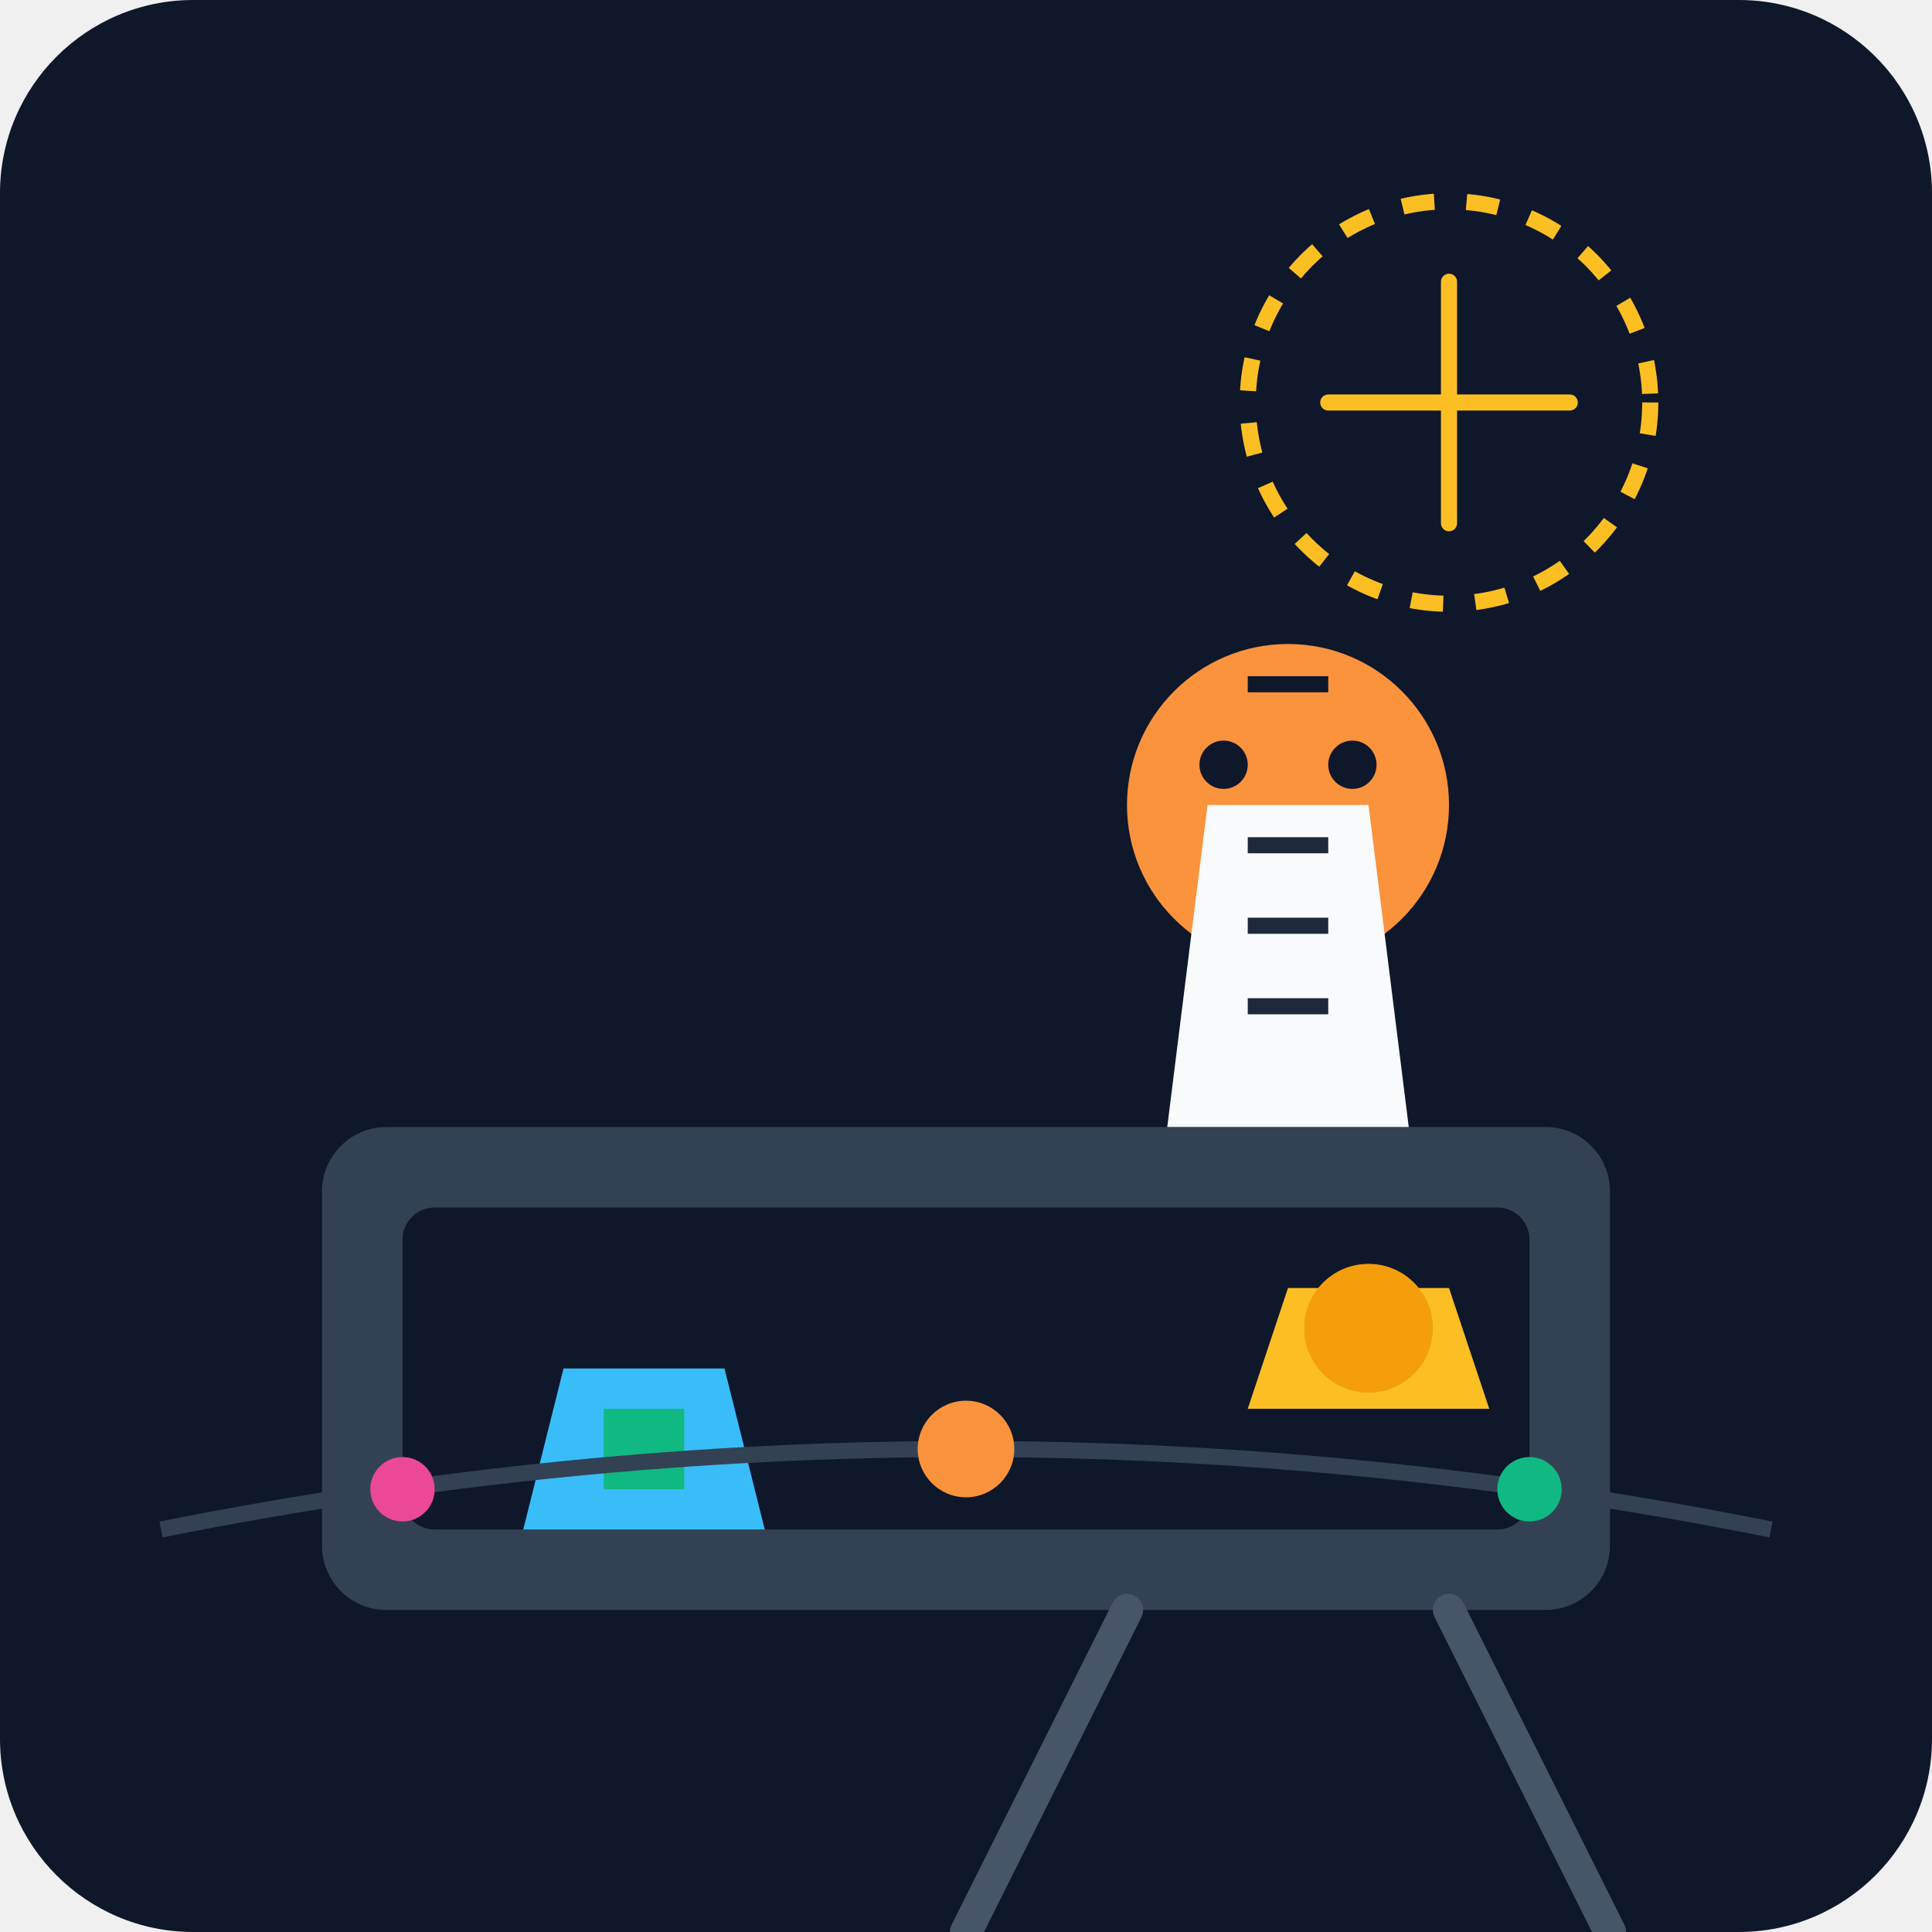
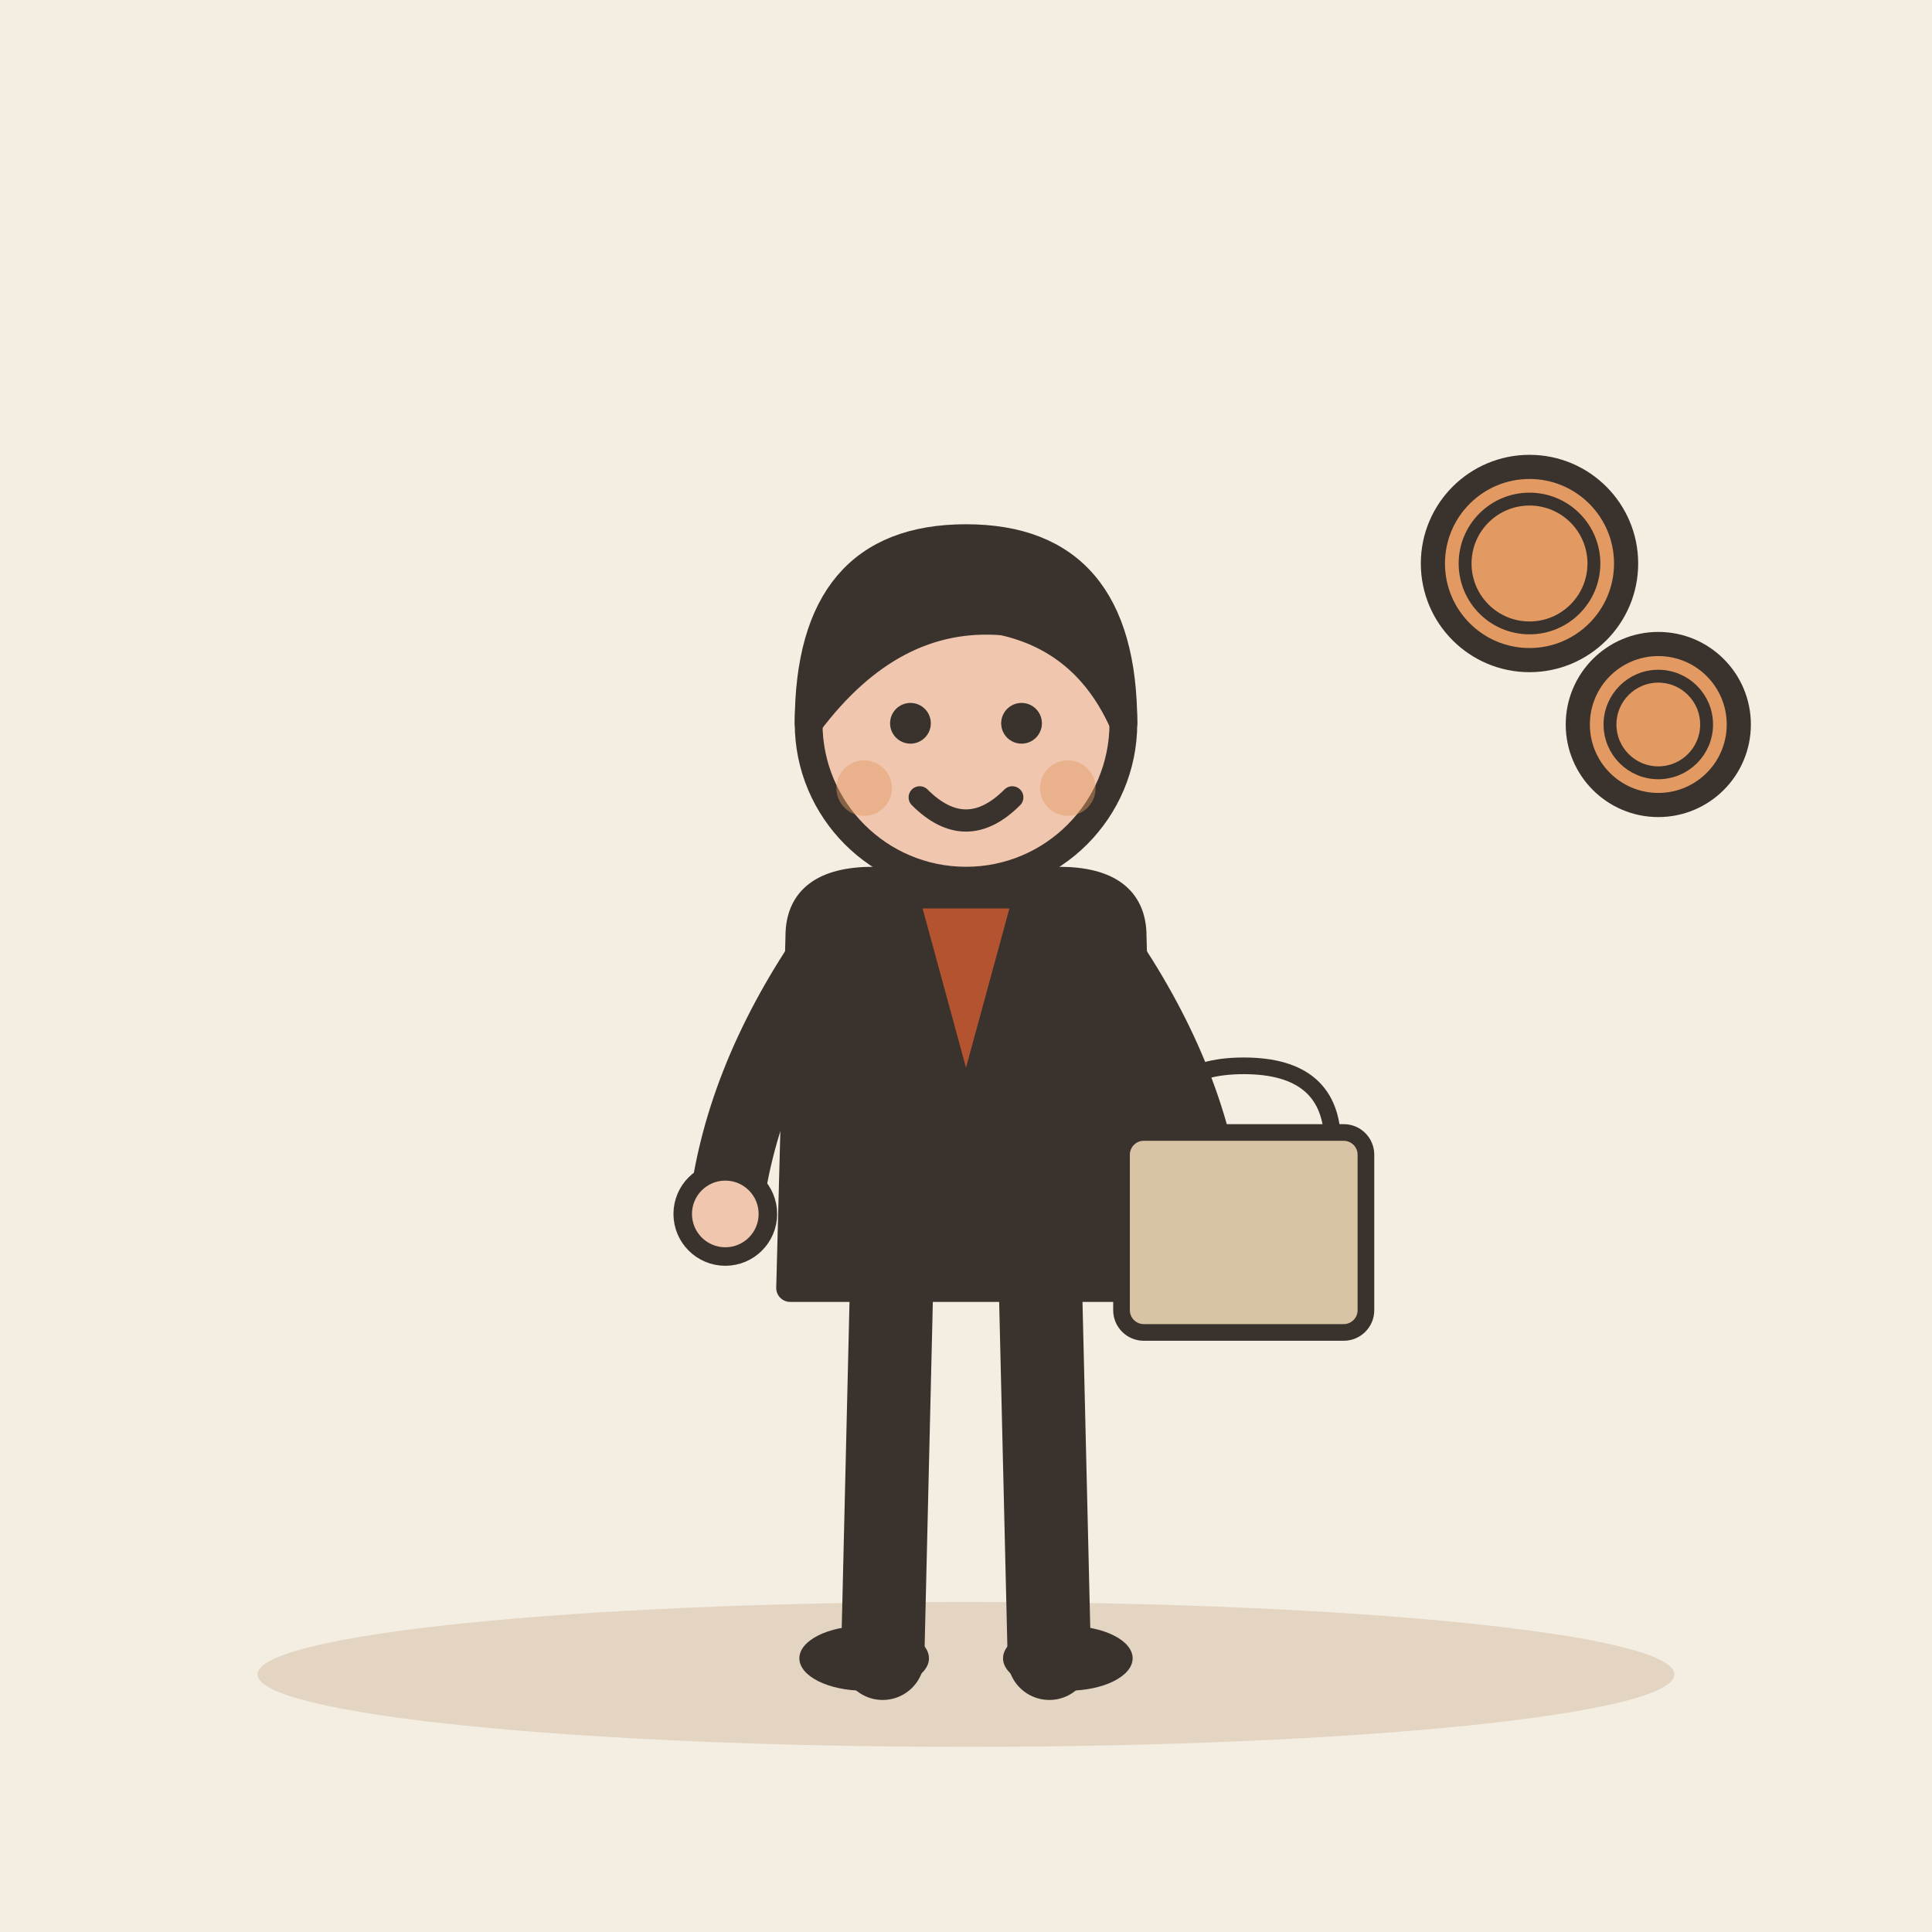
- <svg xmlns="http://www.w3.org/2000/svg" viewBox="0 0 240 240">
-   <defs>
-     <linearGradient id="bgGrad" x1="0" y1="0" x2="0" y2="240">
-       <stop offset="0%" stop-color="#0f172a" />
-       <stop offset="100%" stop-color="#1e293b" />
-     </linearGradient>
-   </defs>
-   <rect width="240" height="240" rx="24" fill="url(#bgGrad)" />
-   <g transform="translate(40, 60)">
-     <rect x="0" y="80" width="160" height="60" rx="8" fill="#334155" />
-     <rect x="10" y="90" width="140" height="40" rx="4" fill="#0f172a" />
-     <path d="M120 100 L140 100 L145 115 L115 115 Z" fill="#fbbf24" />
-     <circle cx="130" cy="105" r="8" fill="#f59e0b" />
-     <path d="M30 110 L50 110 L55 130 L25 130 Z" fill="#38bdf8" />
-     <rect x="35" y="115" width="10" height="10" fill="#10b981" />
-     <g transform="translate(100, 20)">
-       <circle cx="20" cy="20" r="20" fill="#fb923c" />
-       <path d="M10 35 Q20 45 30 35" stroke="#fff" stroke-width="3" fill="none" stroke-linecap="round" />
-       <circle cx="12" cy="15" r="3" fill="#0f172a" />
-       <circle cx="28" cy="15" r="3" fill="#0f172a" />
-       <path d="M15 5 L25 5" stroke="#0f172a" stroke-width="2" />
+ <svg xmlns="http://www.w3.org/2000/svg" viewBox="0 0 240 240" data-style="editorial">
+   <rect width="240" height="240" fill="#F4EDE2" />
+   <ellipse cx="120" cy="208" rx="88" ry="9" fill="#E3D5C1" />
+   <g transform="translate(120 206) scale(1.15 1.15)">
+     <path d="M-8 -42L-9 0" stroke="#3A332D" stroke-width="9" stroke-linecap="round" fill="none" />
+     <path d="M8 -42L9 0" stroke="#3A332D" stroke-width="9" stroke-linecap="round" fill="none" />
+     <ellipse cx="-11" cy="0" rx="7" ry="3.5" fill="#3A332D" />
+     <ellipse cx="11" cy="0" rx="7" ry="3.5" fill="#3A332D" />
+     <path d="M-18 -78Q-18 -84 -10 -84L10 -84Q18 -84 18 -78L19 -40L-19 -40Z" fill="#3A332D" stroke="#3A332D" stroke-width="3" stroke-linecap="round" stroke-linejoin="round" />
+     <path d="M-15 -76Q-24.5 -62 -26 -48" fill="none" stroke="#3A332D" stroke-width="8" stroke-linecap="round" stroke-linejoin="round" />
+     <circle cx="-26" cy="-48" r="4.6" fill="#F0C7AE" stroke="#3A332D" stroke-linecap="round" stroke-linejoin="round" stroke-width="2" />
+     <path d="M15 -76Q24.5 -62 26 -48" fill="none" stroke="#3A332D" stroke-width="8" stroke-linecap="round" stroke-linejoin="round" />
+     <circle cx="26" cy="-48" r="4.6" fill="#F0C7AE" stroke="#3A332D" stroke-linecap="round" stroke-linejoin="round" stroke-width="2" />
+     <path d="M0 -84L0 -88" stroke="#F0C7AE" stroke-width="8" stroke-linecap="round" fill="none" />
+     <circle cx="0" cy="-101" r="17" fill="#F0C7AE" stroke="#3A332D" stroke-width="3" stroke-linecap="round" stroke-linejoin="round" />
+     <path d="M-17 -101Q-17 -121 0 -121Q17 -121 17 -101Q13 -110 4 -112Q-8 -113 -17 -101Z" fill="#3A332D" stroke="#3A332D" stroke-width="3" stroke-linecap="round" stroke-linejoin="round" />
+     <circle cx="-6" cy="-101" r="2.2" fill="#3A332D" />
+     <circle cx="6" cy="-101" r="2.2" fill="#3A332D" />
+     <path d="M-5 -93Q0 -88 5 -93" fill="none" stroke="#3A332D" stroke-width="2.4" stroke-linecap="round" stroke-linejoin="round" />
+     <circle cx="-11" cy="-94" r="3" fill="#E39A62" opacity="0.45" />
+     <circle cx="11" cy="-94" r="3" fill="#E39A62" opacity="0.45" />
+     <path d="M-6 -82L0 -60L6 -82Z" fill="#B4532F" stroke="#3A332D" stroke-width="2" stroke-linecap="round" stroke-linejoin="round" />
+     <g transform="translate(30 -40) scale(0.6 0.6)">
+       <path d="M-16 -26Q-16 -40 0 -40Q16 -40 16 -26" fill="none" stroke="#3A332D" stroke-width="3" stroke-linecap="round" stroke-linejoin="round" />
+       <rect x="-22" y="-28" width="44" height="36" rx="4" fill="#D8C3A5" stroke="#3A332D" stroke-width="3" stroke-linecap="round" stroke-linejoin="round" />
    </g>
-     <path d="M110 40 L130 40 L135 80 L105 80 Z" fill="#f8fafc" />
-     <path d="M115 45 L125 45" stroke="#1e293b" stroke-width="2" />
-     <path d="M115 55 L125 55" stroke="#1e293b" stroke-width="2" />
-     <path d="M115 65 L125 65" stroke="#1e293b" stroke-width="2" />
-     <path d="M140 140 L160 180 M100 140 L80 180" stroke="#475569" stroke-width="4" stroke-linecap="round" />
  </g>
-   <circle cx="180" cy="50" r="25" fill="none" stroke="#fbbf24" stroke-width="2" stroke-dasharray="4 4" />
-   <path d="M180 35 L180 65 M165 50 L195 50" stroke="#fbbf24" stroke-width="2" stroke-linecap="round" />
-   <path d="M20 190 Q120 170 220 190" stroke="#334155" stroke-width="2" fill="none" />
-   <circle cx="50" cy="185" r="4" fill="#ec4899" />
-   <circle cx="120" cy="180" r="6" fill="#fb923c" />
-   <circle cx="190" cy="185" r="4" fill="#10b981" />
+   <circle cx="190" cy="70" r="12" fill="#E39A62" stroke="#3A332D" stroke-width="3" stroke-linecap="round" stroke-linejoin="round" />
+   <circle cx="190" cy="70" r="8" fill="none" stroke="#3A332D" stroke-linecap="round" stroke-linejoin="round" stroke-width="1.6" />
+   <circle cx="206" cy="90" r="10" fill="#E39A62" stroke="#3A332D" stroke-width="3" stroke-linecap="round" stroke-linejoin="round" />
+   <circle cx="206" cy="90" r="6" fill="none" stroke="#3A332D" stroke-linecap="round" stroke-linejoin="round" stroke-width="1.6" />
</svg>
